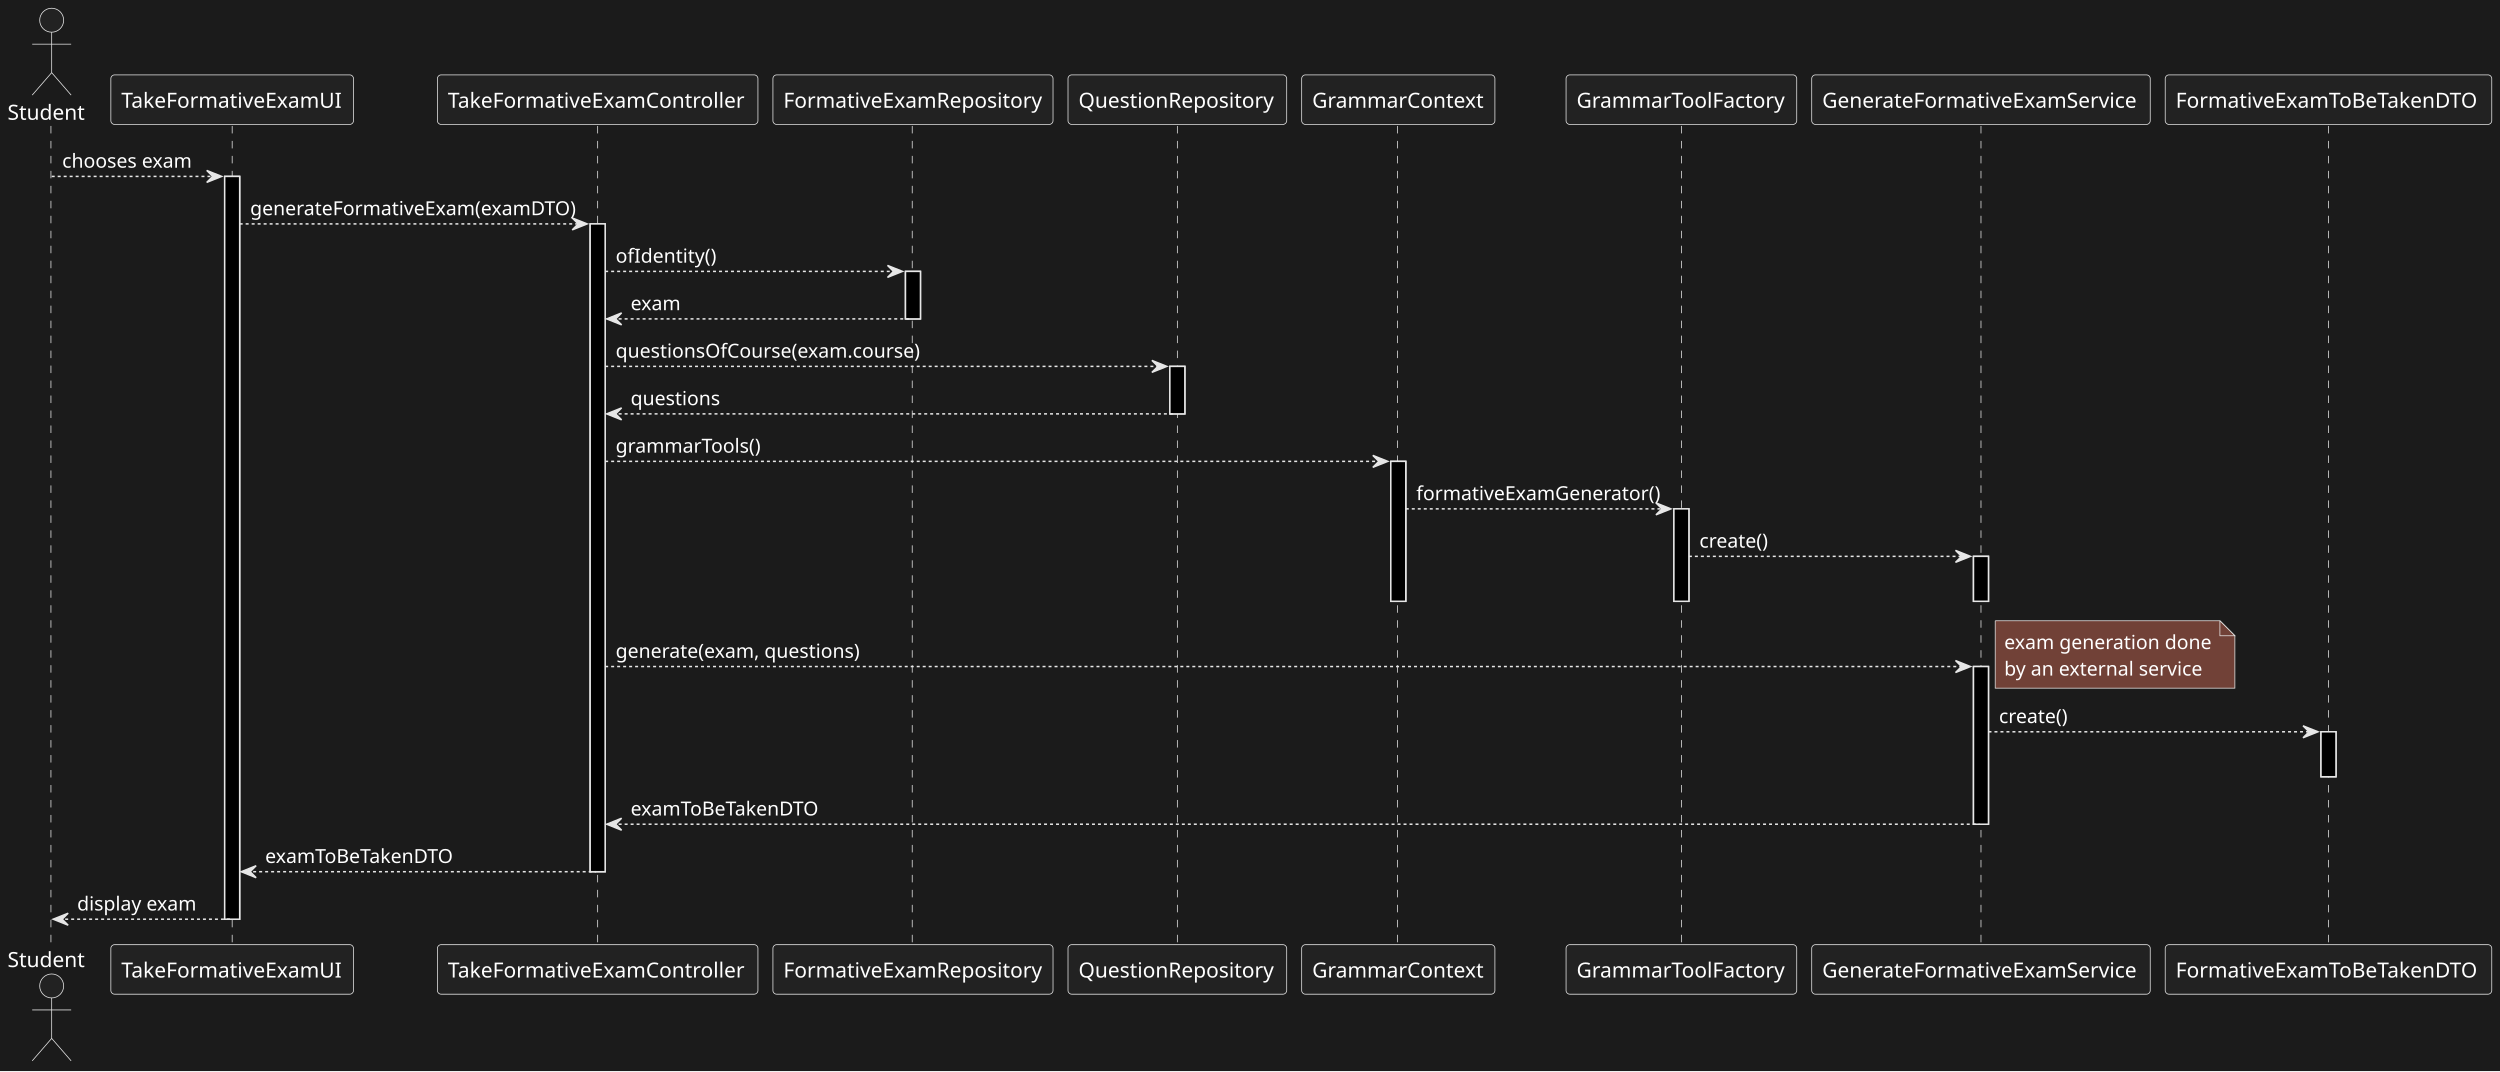
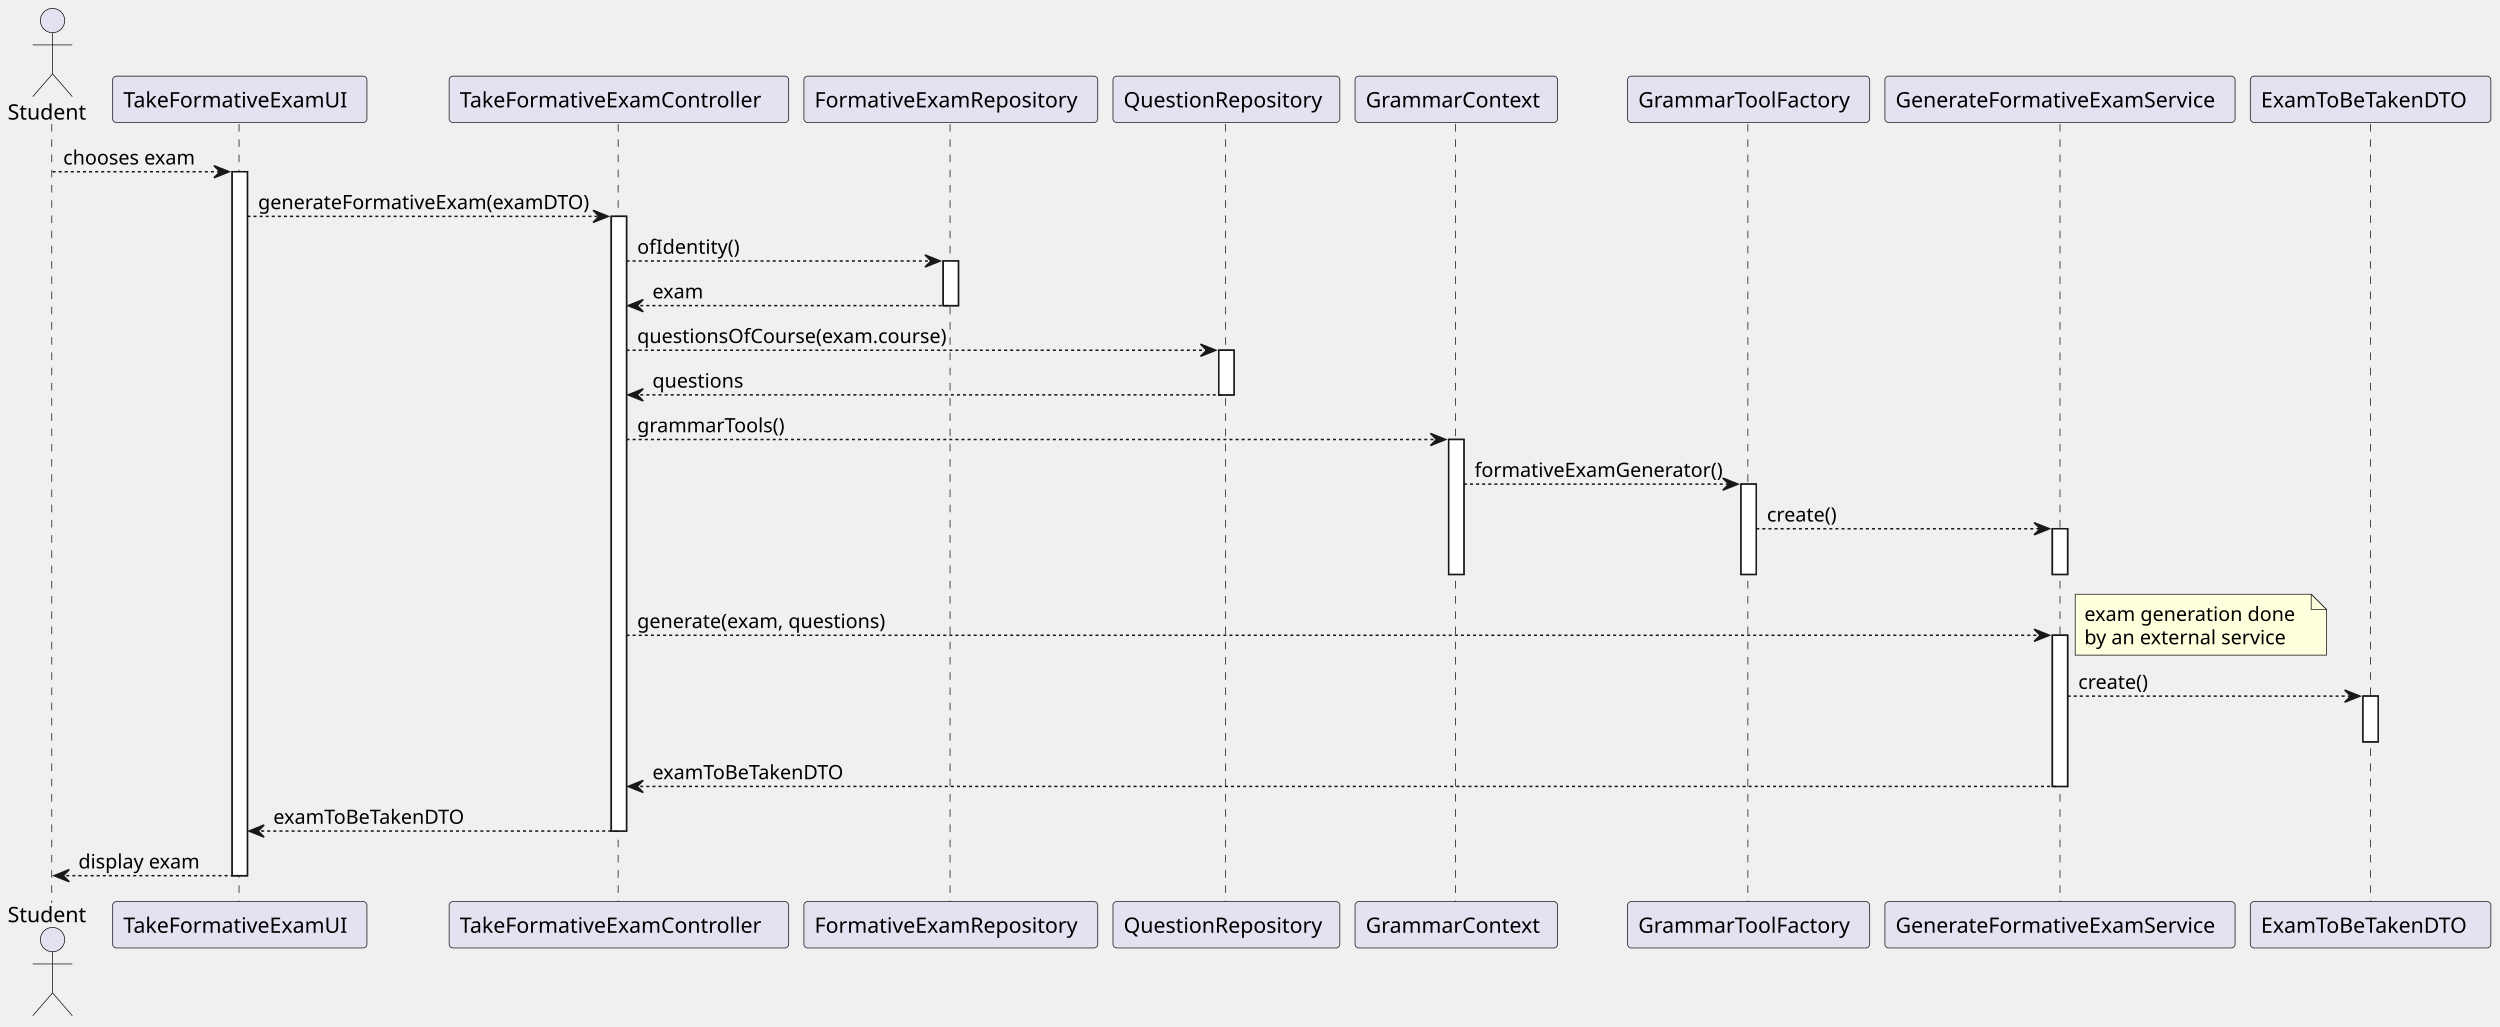
- <svg xmlns="http://www.w3.org/2000/svg" contentStyleType="text/css" height="715px" preserveAspectRatio="none" style="width:1669px;height:715px;background:#1B1B1B;" version="1.1" viewBox="0 0 1669 715" width="1669px" zoomAndPan="magnify">
+ <svg xmlns="http://www.w3.org/2000/svg" contentStyleType="text/css" height="674px" preserveAspectRatio="none" style="width:1642px;height:674px;background:#FFFFFF;" version="1.1" viewBox="0 0 1642 674" width="1642px" zoomAndPan="magnify">
  <defs />
  <g>
-     <rect fill="#1B1B1B" height="715" style="stroke:none;stroke-width:1.0;" width="1669" x="0" y="0" />
-     <rect fill="#000000" height="495.884" style="stroke:#E7E7E7;stroke-width:1.0;" width="10" x="150" y="117.774" />
-     <rect fill="#000000" height="432.472" style="stroke:#E7E7E7;stroke-width:1.0;" width="10" x="394" y="149.48" />
-     <rect fill="#000000" height="31.706" style="stroke:#E7E7E7;stroke-width:1.0;" width="10" x="604.5" y="181.186" />
-     <rect fill="#000000" height="31.706" style="stroke:#E7E7E7;stroke-width:1.0;" width="10" x="781" y="244.598" />
-     <rect fill="#000000" height="93.412" style="stroke:#E7E7E7;stroke-width:1.0;" width="10" x="928.5" y="308.01" />
-     <rect fill="#000000" height="61.706" style="stroke:#E7E7E7;stroke-width:1.0;" width="10" x="1117.5" y="339.716" />
-     <rect fill="#000000" height="30" style="stroke:#E7E7E7;stroke-width:1.0;" width="10" x="1317.5" y="371.422" />
-     <rect fill="#000000" height="105.265" style="stroke:#E7E7E7;stroke-width:1.0;" width="10" x="1317.5" y="444.981" />
-     <rect fill="#000000" height="30" style="stroke:#E7E7E7;stroke-width:1.0;" width="10" x="1549.5" y="488.54" />
-     <line style="stroke:#E7E7E7;stroke-width:0.5;stroke-dasharray:5.0,5.0;" x1="34" x2="34" y1="84.068" y2="631.658" />
-     <line style="stroke:#E7E7E7;stroke-width:0.5;stroke-dasharray:5.0,5.0;" x1="155" x2="155" y1="84.068" y2="631.658" />
-     <line style="stroke:#E7E7E7;stroke-width:0.5;stroke-dasharray:5.0,5.0;" x1="399" x2="399" y1="84.068" y2="631.658" />
-     <line style="stroke:#E7E7E7;stroke-width:0.5;stroke-dasharray:5.0,5.0;" x1="609" x2="609" y1="84.068" y2="631.658" />
-     <line style="stroke:#E7E7E7;stroke-width:0.5;stroke-dasharray:5.0,5.0;" x1="786" x2="786" y1="84.068" y2="631.658" />
-     <line style="stroke:#E7E7E7;stroke-width:0.5;stroke-dasharray:5.0,5.0;" x1="933" x2="933" y1="84.068" y2="631.658" />
-     <line style="stroke:#E7E7E7;stroke-width:0.5;stroke-dasharray:5.0,5.0;" x1="1122.5" x2="1122.5" y1="84.068" y2="631.658" />
-     <line style="stroke:#E7E7E7;stroke-width:0.5;stroke-dasharray:5.0,5.0;" x1="1322.5" x2="1322.5" y1="84.068" y2="631.658" />
-     <line style="stroke:#E7E7E7;stroke-width:0.5;stroke-dasharray:5.0,5.0;" x1="1554.5" x2="1554.5" y1="84.068" y2="631.658" />
-     <text fill="#FFFFFF" font-family="sans-serif" font-size="14" lengthAdjust="spacing" textLength="53" x="5" y="79.966">Student</text>
-     <ellipse cx="34.5" cy="13.5" fill="#222222" rx="8" ry="8" style="stroke:#E7E7E7;stroke-width:0.5;" />
-     <path d="M34.5,21.5 L34.5,48.5 M21.5,29.5 L47.5,29.5 M34.5,48.5 L21.5,63.5 M34.5,48.5 L47.5,63.5 " fill="none" style="stroke:#E7E7E7;stroke-width:0.5;" />
-     <text fill="#FFFFFF" font-family="sans-serif" font-size="14" lengthAdjust="spacing" textLength="53" x="5" y="645.624">Student</text>
-     <ellipse cx="34.5" cy="658.226" fill="#222222" rx="8" ry="8" style="stroke:#E7E7E7;stroke-width:0.5;" />
-     <path d="M34.5,666.226 L34.5,693.226 M21.5,674.226 L47.5,674.226 M34.5,693.226 L21.5,708.226 M34.5,693.226 L47.5,708.226 " fill="none" style="stroke:#E7E7E7;stroke-width:0.5;" />
-     <rect fill="#222222" height="33.068" rx="2.5" ry="2.5" style="stroke:#E7E7E7;stroke-width:0.5;" width="162" x="74" y="50" />
-     <text fill="#FFFFFF" font-family="sans-serif" font-size="14" lengthAdjust="spacing" textLength="148" x="81" y="71.966">TakeFormativeExamUI</text>
-     <rect fill="#222222" height="33.068" rx="2.5" ry="2.5" style="stroke:#E7E7E7;stroke-width:0.5;" width="162" x="74" y="630.658" />
-     <text fill="#FFFFFF" font-family="sans-serif" font-size="14" lengthAdjust="spacing" textLength="148" x="81" y="652.624">TakeFormativeExamUI</text>
-     <rect fill="#222222" height="33.068" rx="2.5" ry="2.5" style="stroke:#E7E7E7;stroke-width:0.5;" width="214" x="292" y="50" />
-     <text fill="#FFFFFF" font-family="sans-serif" font-size="14" lengthAdjust="spacing" textLength="200" x="299" y="71.966">TakeFormativeExamController</text>
-     <rect fill="#222222" height="33.068" rx="2.5" ry="2.5" style="stroke:#E7E7E7;stroke-width:0.5;" width="214" x="292" y="630.658" />
-     <text fill="#FFFFFF" font-family="sans-serif" font-size="14" lengthAdjust="spacing" textLength="200" x="299" y="652.624">TakeFormativeExamController</text>
-     <rect fill="#222222" height="33.068" rx="2.5" ry="2.5" style="stroke:#E7E7E7;stroke-width:0.5;" width="187" x="516" y="50" />
-     <text fill="#FFFFFF" font-family="sans-serif" font-size="14" lengthAdjust="spacing" textLength="173" x="523" y="71.966">FormativeExamRepository</text>
-     <rect fill="#222222" height="33.068" rx="2.5" ry="2.5" style="stroke:#E7E7E7;stroke-width:0.5;" width="187" x="516" y="630.658" />
-     <text fill="#FFFFFF" font-family="sans-serif" font-size="14" lengthAdjust="spacing" textLength="173" x="523" y="652.624">FormativeExamRepository</text>
-     <rect fill="#222222" height="33.068" rx="2.5" ry="2.5" style="stroke:#E7E7E7;stroke-width:0.5;" width="146" x="713" y="50" />
-     <text fill="#FFFFFF" font-family="sans-serif" font-size="14" lengthAdjust="spacing" textLength="132" x="720" y="71.966">QuestionRepository</text>
-     <rect fill="#222222" height="33.068" rx="2.5" ry="2.5" style="stroke:#E7E7E7;stroke-width:0.5;" width="146" x="713" y="630.658" />
-     <text fill="#FFFFFF" font-family="sans-serif" font-size="14" lengthAdjust="spacing" textLength="132" x="720" y="652.624">QuestionRepository</text>
-     <rect fill="#222222" height="33.068" rx="2.5" ry="2.5" style="stroke:#E7E7E7;stroke-width:0.5;" width="129" x="869" y="50" />
-     <text fill="#FFFFFF" font-family="sans-serif" font-size="14" lengthAdjust="spacing" textLength="115" x="876" y="71.966">GrammarContext</text>
-     <rect fill="#222222" height="33.068" rx="2.5" ry="2.5" style="stroke:#E7E7E7;stroke-width:0.5;" width="129" x="869" y="630.658" />
-     <text fill="#FFFFFF" font-family="sans-serif" font-size="14" lengthAdjust="spacing" textLength="115" x="876" y="652.624">GrammarContext</text>
-     <rect fill="#222222" height="33.068" rx="2.5" ry="2.5" style="stroke:#E7E7E7;stroke-width:0.5;" width="154" x="1045.5" y="50" />
-     <text fill="#FFFFFF" font-family="sans-serif" font-size="14" lengthAdjust="spacing" textLength="140" x="1052.5" y="71.966">GrammarToolFactory</text>
-     <rect fill="#222222" height="33.068" rx="2.5" ry="2.5" style="stroke:#E7E7E7;stroke-width:0.5;" width="154" x="1045.5" y="630.658" />
-     <text fill="#FFFFFF" font-family="sans-serif" font-size="14" lengthAdjust="spacing" textLength="140" x="1052.5" y="652.624">GrammarToolFactory</text>
-     <rect fill="#222222" height="33.068" rx="2.5" ry="2.5" style="stroke:#E7E7E7;stroke-width:0.5;" width="226" x="1209.5" y="50" />
-     <text fill="#FFFFFF" font-family="sans-serif" font-size="14" lengthAdjust="spacing" textLength="212" x="1216.5" y="71.966">GenerateFormativeExamService</text>
-     <rect fill="#222222" height="33.068" rx="2.5" ry="2.5" style="stroke:#E7E7E7;stroke-width:0.5;" width="226" x="1209.5" y="630.658" />
-     <text fill="#FFFFFF" font-family="sans-serif" font-size="14" lengthAdjust="spacing" textLength="212" x="1216.5" y="652.624">GenerateFormativeExamService</text>
-     <rect fill="#222222" height="33.068" rx="2.5" ry="2.5" style="stroke:#E7E7E7;stroke-width:0.5;" width="218" x="1445.5" y="50" />
-     <text fill="#FFFFFF" font-family="sans-serif" font-size="14" lengthAdjust="spacing" textLength="204" x="1452.5" y="71.966">FormativeExamToBeTakenDTO</text>
-     <rect fill="#222222" height="33.068" rx="2.5" ry="2.5" style="stroke:#E7E7E7;stroke-width:0.5;" width="218" x="1445.5" y="630.658" />
-     <text fill="#FFFFFF" font-family="sans-serif" font-size="14" lengthAdjust="spacing" textLength="204" x="1452.5" y="652.624">FormativeExamToBeTakenDTO</text>
-     <rect fill="#000000" height="495.884" style="stroke:#E7E7E7;stroke-width:1.0;" width="10" x="150" y="117.774" />
-     <rect fill="#000000" height="432.472" style="stroke:#E7E7E7;stroke-width:1.0;" width="10" x="394" y="149.48" />
-     <rect fill="#000000" height="31.706" style="stroke:#E7E7E7;stroke-width:1.0;" width="10" x="604.5" y="181.186" />
-     <rect fill="#000000" height="31.706" style="stroke:#E7E7E7;stroke-width:1.0;" width="10" x="781" y="244.598" />
-     <rect fill="#000000" height="93.412" style="stroke:#E7E7E7;stroke-width:1.0;" width="10" x="928.5" y="308.01" />
-     <rect fill="#000000" height="61.706" style="stroke:#E7E7E7;stroke-width:1.0;" width="10" x="1117.5" y="339.716" />
-     <rect fill="#000000" height="30" style="stroke:#E7E7E7;stroke-width:1.0;" width="10" x="1317.5" y="371.422" />
-     <rect fill="#000000" height="105.265" style="stroke:#E7E7E7;stroke-width:1.0;" width="10" x="1317.5" y="444.981" />
-     <rect fill="#000000" height="30" style="stroke:#E7E7E7;stroke-width:1.0;" width="10" x="1549.5" y="488.54" />
-     <polygon fill="#E7E7E7" points="138,113.774,148,117.774,138,121.774,142,117.774" style="stroke:#E7E7E7;stroke-width:1.0;" />
-     <line style="stroke:#E7E7E7;stroke-width:1.0;stroke-dasharray:2.0,2.0;" x1="34.5" x2="144" y1="117.774" y2="117.774" />
-     <text fill="#FFFFFF" font-family="sans-serif" font-size="13" lengthAdjust="spacing" textLength="85" x="41.5" y="111.965">chooses exam</text>
-     <polygon fill="#E7E7E7" points="382,145.48,392,149.48,382,153.48,386,149.48" style="stroke:#E7E7E7;stroke-width:1.0;" />
-     <line style="stroke:#E7E7E7;stroke-width:1.0;stroke-dasharray:2.0,2.0;" x1="160" x2="388" y1="149.48" y2="149.48" />
-     <text fill="#FFFFFF" font-family="sans-serif" font-size="13" lengthAdjust="spacing" textLength="215" x="167" y="143.671">generateFormativeExam(examDTO)</text>
-     <polygon fill="#E7E7E7" points="592.5,177.186,602.5,181.186,592.5,185.186,596.5,181.186" style="stroke:#E7E7E7;stroke-width:1.0;" />
-     <line style="stroke:#E7E7E7;stroke-width:1.0;stroke-dasharray:2.0,2.0;" x1="404" x2="598.5" y1="181.186" y2="181.186" />
-     <text fill="#FFFFFF" font-family="sans-serif" font-size="13" lengthAdjust="spacing" textLength="67" x="411" y="175.377">ofIdentity()</text>
-     <polygon fill="#E7E7E7" points="415,208.892,405,212.892,415,216.892,411,212.892" style="stroke:#E7E7E7;stroke-width:1.0;" />
-     <line style="stroke:#E7E7E7;stroke-width:1.0;stroke-dasharray:2.0,2.0;" x1="409" x2="608.5" y1="212.892" y2="212.892" />
-     <text fill="#FFFFFF" font-family="sans-serif" font-size="13" lengthAdjust="spacing" textLength="33" x="421" y="207.083">exam</text>
-     <polygon fill="#E7E7E7" points="769,240.598,779,244.598,769,248.598,773,244.598" style="stroke:#E7E7E7;stroke-width:1.0;" />
-     <line style="stroke:#E7E7E7;stroke-width:1.0;stroke-dasharray:2.0,2.0;" x1="404" x2="775" y1="244.598" y2="244.598" />
-     <text fill="#FFFFFF" font-family="sans-serif" font-size="13" lengthAdjust="spacing" textLength="199" x="411" y="238.789">questionsOfCourse(exam.course)</text>
-     <polygon fill="#E7E7E7" points="415,272.304,405,276.304,415,280.304,411,276.304" style="stroke:#E7E7E7;stroke-width:1.0;" />
-     <line style="stroke:#E7E7E7;stroke-width:1.0;stroke-dasharray:2.0,2.0;" x1="409" x2="785" y1="276.304" y2="276.304" />
-     <text fill="#FFFFFF" font-family="sans-serif" font-size="13" lengthAdjust="spacing" textLength="59" x="421" y="270.495">questions</text>
-     <polygon fill="#E7E7E7" points="916.5,304.01,926.5,308.01,916.5,312.01,920.5,308.01" style="stroke:#E7E7E7;stroke-width:1.0;" />
-     <line style="stroke:#E7E7E7;stroke-width:1.0;stroke-dasharray:2.0,2.0;" x1="404" x2="922.5" y1="308.01" y2="308.01" />
-     <text fill="#FFFFFF" font-family="sans-serif" font-size="13" lengthAdjust="spacing" textLength="96" x="411" y="302.201">grammarTools()</text>
-     <polygon fill="#E7E7E7" points="1105.5,335.716,1115.5,339.716,1105.5,343.716,1109.5,339.716" style="stroke:#E7E7E7;stroke-width:1.0;" />
-     <line style="stroke:#E7E7E7;stroke-width:1.0;stroke-dasharray:2.0,2.0;" x1="938.5" x2="1111.5" y1="339.716" y2="339.716" />
-     <text fill="#FFFFFF" font-family="sans-serif" font-size="13" lengthAdjust="spacing" textLength="160" x="945.5" y="333.907">formativeExamGenerator()</text>
-     <polygon fill="#E7E7E7" points="1305.5,367.422,1315.5,371.422,1305.5,375.422,1309.5,371.422" style="stroke:#E7E7E7;stroke-width:1.0;" />
-     <line style="stroke:#E7E7E7;stroke-width:1.0;stroke-dasharray:2.0,2.0;" x1="1127.5" x2="1311.5" y1="371.422" y2="371.422" />
-     <text fill="#FFFFFF" font-family="sans-serif" font-size="13" lengthAdjust="spacing" textLength="45" x="1134.5" y="365.613">create()</text>
-     <polygon fill="#E7E7E7" points="1305.5,440.981,1315.5,444.981,1305.5,448.981,1309.5,444.981" style="stroke:#E7E7E7;stroke-width:1.0;" />
-     <line style="stroke:#E7E7E7;stroke-width:1.0;stroke-dasharray:2.0,2.0;" x1="404" x2="1311.5" y1="444.981" y2="444.981" />
-     <text fill="#FFFFFF" font-family="sans-serif" font-size="13" lengthAdjust="spacing" textLength="160" x="411" y="439.172">generate(exam, questions)</text>
-     <path d="M1332,414.422 L1332,459.422 L1492,459.422 L1492,424.422 L1482,414.422 L1332,414.422 " fill="#714137" style="stroke:#E7E7E7;stroke-width:0.5;" />
-     <path d="M1482,414.422 L1482,424.422 L1492,424.422 L1482,414.422 " fill="#714137" style="stroke:#E7E7E7;stroke-width:0.5;" />
-     <text fill="#FFFFFF" font-family="sans-serif" font-size="13" lengthAdjust="spacing" textLength="136" x="1338" y="433.319">exam generation done</text>
-     <text fill="#FFFFFF" font-family="sans-serif" font-size="13" lengthAdjust="spacing" textLength="129" x="1338" y="451.025">by an external service</text>
-     <polygon fill="#E7E7E7" points="1537.5,484.54,1547.5,488.54,1537.5,492.54,1541.5,488.54" style="stroke:#E7E7E7;stroke-width:1.0;" />
-     <line style="stroke:#E7E7E7;stroke-width:1.0;stroke-dasharray:2.0,2.0;" x1="1327.5" x2="1543.5" y1="488.54" y2="488.54" />
-     <text fill="#FFFFFF" font-family="sans-serif" font-size="13" lengthAdjust="spacing" textLength="45" x="1334.5" y="482.731">create()</text>
-     <polygon fill="#E7E7E7" points="415,546.246,405,550.246,415,554.246,411,550.246" style="stroke:#E7E7E7;stroke-width:1.0;" />
-     <line style="stroke:#E7E7E7;stroke-width:1.0;stroke-dasharray:2.0,2.0;" x1="409" x2="1321.5" y1="550.246" y2="550.246" />
-     <text fill="#FFFFFF" font-family="sans-serif" font-size="13" lengthAdjust="spacing" textLength="125" x="421" y="544.437">examToBeTakenDTO</text>
-     <polygon fill="#E7E7E7" points="171,577.952,161,581.952,171,585.952,167,581.952" style="stroke:#E7E7E7;stroke-width:1.0;" />
-     <line style="stroke:#E7E7E7;stroke-width:1.0;stroke-dasharray:2.0,2.0;" x1="165" x2="398" y1="581.952" y2="581.952" />
-     <text fill="#FFFFFF" font-family="sans-serif" font-size="13" lengthAdjust="spacing" textLength="125" x="177" y="576.143">examToBeTakenDTO</text>
-     <polygon fill="#E7E7E7" points="45.5,609.658,35.5,613.658,45.5,617.658,41.5,613.658" style="stroke:#E7E7E7;stroke-width:1.0;" />
-     <line style="stroke:#E7E7E7;stroke-width:1.0;stroke-dasharray:2.0,2.0;" x1="39.5" x2="154" y1="613.658" y2="613.658" />
-     <text fill="#FFFFFF" font-family="sans-serif" font-size="13" lengthAdjust="spacing" textLength="78" x="51.5" y="607.849">display exam</text>
+     <rect fill="#FFFFFF" height="462.348" style="stroke:#181818;stroke-width:1.0;" width="10" x="152.5" y="112.799" />
+     <rect fill="#FFFFFF" height="403.727" style="stroke:#181818;stroke-width:1.0;" width="10" x="401.5" y="142.109" />
+     <rect fill="#FFFFFF" height="29.311" style="stroke:#181818;stroke-width:1.0;" width="10" x="619.5" y="171.42" />
+     <rect fill="#FFFFFF" height="29.311" style="stroke:#181818;stroke-width:1.0;" width="10" x="800.5" y="230.041" />
+     <rect fill="#FFFFFF" height="88.621" style="stroke:#181818;stroke-width:1.0;" width="10" x="951.5" y="288.662" />
+     <rect fill="#FFFFFF" height="59.31" style="stroke:#181818;stroke-width:1.0;" width="10" x="1143.5" y="317.973" />
+     <rect fill="#FFFFFF" height="30" style="stroke:#181818;stroke-width:1.0;" width="10" x="1348" y="347.283" />
+     <rect fill="#FFFFFF" height="99.276" style="stroke:#181818;stroke-width:1.0;" width="10" x="1348" y="417.249" />
+     <rect fill="#FFFFFF" height="30" style="stroke:#181818;stroke-width:1.0;" width="10" x="1552" y="457.215" />
+     <line style="stroke:#181818;stroke-width:0.5;stroke-dasharray:5.0,5.0;" x1="34" x2="34" y1="81.488" y2="593.146" />
+     <line style="stroke:#181818;stroke-width:0.5;stroke-dasharray:5.0,5.0;" x1="157" x2="157" y1="81.488" y2="593.146" />
+     <line style="stroke:#181818;stroke-width:0.5;stroke-dasharray:5.0,5.0;" x1="406" x2="406" y1="81.488" y2="593.146" />
+     <line style="stroke:#181818;stroke-width:0.5;stroke-dasharray:5.0,5.0;" x1="624" x2="624" y1="81.488" y2="593.146" />
+     <line style="stroke:#181818;stroke-width:0.5;stroke-dasharray:5.0,5.0;" x1="805" x2="805" y1="81.488" y2="593.146" />
+     <line style="stroke:#181818;stroke-width:0.5;stroke-dasharray:5.0,5.0;" x1="956" x2="956" y1="81.488" y2="593.146" />
+     <line style="stroke:#181818;stroke-width:0.5;stroke-dasharray:5.0,5.0;" x1="1148" x2="1148" y1="81.488" y2="593.146" />
+     <line style="stroke:#181818;stroke-width:0.5;stroke-dasharray:5.0,5.0;" x1="1353" x2="1353" y1="81.488" y2="593.146" />
+     <line style="stroke:#181818;stroke-width:0.5;stroke-dasharray:5.0,5.0;" x1="1557" x2="1557" y1="81.488" y2="593.146" />
+     <text fill="#000000" font-family="sans-serif" font-size="14" lengthAdjust="spacing" textLength="53" x="5" y="78.535">Student</text>
+     <ellipse cx="34.5" cy="13.5" fill="#E2E2F0" rx="8" ry="8" style="stroke:#181818;stroke-width:0.5;" />
+     <path d="M34.5,21.5 L34.5,48.5 M21.5,29.5 L47.5,29.5 M34.5,48.5 L21.5,63.5 M34.5,48.5 L47.5,63.5 " fill="none" style="stroke:#181818;stroke-width:0.5;" />
+     <text fill="#000000" font-family="sans-serif" font-size="14" lengthAdjust="spacing" textLength="53" x="5" y="605.682">Student</text>
+     <ellipse cx="34.5" cy="617.135" fill="#E2E2F0" rx="8" ry="8" style="stroke:#181818;stroke-width:0.5;" />
+     <path d="M34.5,625.135 L34.5,652.135 M21.5,633.135 L47.5,633.135 M34.5,652.135 L21.5,667.135 M34.5,652.135 L47.5,667.135 " fill="none" style="stroke:#181818;stroke-width:0.5;" />
+     <rect fill="#E2E2F0" height="30.488" rx="2.5" ry="2.5" style="stroke:#181818;stroke-width:0.5;" width="167" x="74" y="50" />
+     <text fill="#000000" font-family="sans-serif" font-size="14" lengthAdjust="spacing" textLength="153" x="81" y="70.535">TakeFormativeExamUI</text>
+     <rect fill="#E2E2F0" height="30.488" rx="2.5" ry="2.5" style="stroke:#181818;stroke-width:0.5;" width="167" x="74" y="592.146" />
+     <text fill="#000000" font-family="sans-serif" font-size="14" lengthAdjust="spacing" textLength="153" x="81" y="612.682">TakeFormativeExamUI</text>
+     <rect fill="#E2E2F0" height="30.488" rx="2.5" ry="2.5" style="stroke:#181818;stroke-width:0.5;" width="223" x="295" y="50" />
+     <text fill="#000000" font-family="sans-serif" font-size="14" lengthAdjust="spacing" textLength="209" x="302" y="70.535">TakeFormativeExamController</text>
+     <rect fill="#E2E2F0" height="30.488" rx="2.5" ry="2.5" style="stroke:#181818;stroke-width:0.5;" width="223" x="295" y="592.146" />
+     <text fill="#000000" font-family="sans-serif" font-size="14" lengthAdjust="spacing" textLength="209" x="302" y="612.682">TakeFormativeExamController</text>
+     <rect fill="#E2E2F0" height="30.488" rx="2.5" ry="2.5" style="stroke:#181818;stroke-width:0.5;" width="193" x="528" y="50" />
+     <text fill="#000000" font-family="sans-serif" font-size="14" lengthAdjust="spacing" textLength="179" x="535" y="70.535">FormativeExamRepository</text>
+     <rect fill="#E2E2F0" height="30.488" rx="2.5" ry="2.5" style="stroke:#181818;stroke-width:0.5;" width="193" x="528" y="592.146" />
+     <text fill="#000000" font-family="sans-serif" font-size="14" lengthAdjust="spacing" textLength="179" x="535" y="612.682">FormativeExamRepository</text>
+     <rect fill="#E2E2F0" height="30.488" rx="2.5" ry="2.5" style="stroke:#181818;stroke-width:0.5;" width="149" x="731" y="50" />
+     <text fill="#000000" font-family="sans-serif" font-size="14" lengthAdjust="spacing" textLength="135" x="738" y="70.535">QuestionRepository</text>
+     <rect fill="#E2E2F0" height="30.488" rx="2.5" ry="2.5" style="stroke:#181818;stroke-width:0.5;" width="149" x="731" y="592.146" />
+     <text fill="#000000" font-family="sans-serif" font-size="14" lengthAdjust="spacing" textLength="135" x="738" y="612.682">QuestionRepository</text>
+     <rect fill="#E2E2F0" height="30.488" rx="2.5" ry="2.5" style="stroke:#181818;stroke-width:0.5;" width="133" x="890" y="50" />
+     <text fill="#000000" font-family="sans-serif" font-size="14" lengthAdjust="spacing" textLength="119" x="897" y="70.535">GrammarContext</text>
+     <rect fill="#E2E2F0" height="30.488" rx="2.5" ry="2.5" style="stroke:#181818;stroke-width:0.5;" width="133" x="890" y="592.146" />
+     <text fill="#000000" font-family="sans-serif" font-size="14" lengthAdjust="spacing" textLength="119" x="897" y="612.682">GrammarContext</text>
+     <rect fill="#E2E2F0" height="30.488" rx="2.5" ry="2.5" style="stroke:#181818;stroke-width:0.5;" width="159" x="1069" y="50" />
+     <text fill="#000000" font-family="sans-serif" font-size="14" lengthAdjust="spacing" textLength="145" x="1076" y="70.535">GrammarToolFactory</text>
+     <rect fill="#E2E2F0" height="30.488" rx="2.5" ry="2.5" style="stroke:#181818;stroke-width:0.5;" width="159" x="1069" y="592.146" />
+     <text fill="#000000" font-family="sans-serif" font-size="14" lengthAdjust="spacing" textLength="145" x="1076" y="612.682">GrammarToolFactory</text>
+     <rect fill="#E2E2F0" height="30.488" rx="2.5" ry="2.5" style="stroke:#181818;stroke-width:0.5;" width="230" x="1238" y="50" />
+     <text fill="#000000" font-family="sans-serif" font-size="14" lengthAdjust="spacing" textLength="216" x="1245" y="70.535">GenerateFormativeExamService</text>
+     <rect fill="#E2E2F0" height="30.488" rx="2.5" ry="2.5" style="stroke:#181818;stroke-width:0.5;" width="230" x="1238" y="592.146" />
+     <text fill="#000000" font-family="sans-serif" font-size="14" lengthAdjust="spacing" textLength="216" x="1245" y="612.682">GenerateFormativeExamService</text>
+     <rect fill="#E2E2F0" height="30.488" rx="2.5" ry="2.5" style="stroke:#181818;stroke-width:0.5;" width="158" x="1478" y="50" />
+     <text fill="#000000" font-family="sans-serif" font-size="14" lengthAdjust="spacing" textLength="144" x="1485" y="70.535">ExamToBeTakenDTO</text>
+     <rect fill="#E2E2F0" height="30.488" rx="2.5" ry="2.5" style="stroke:#181818;stroke-width:0.5;" width="158" x="1478" y="592.146" />
+     <text fill="#000000" font-family="sans-serif" font-size="14" lengthAdjust="spacing" textLength="144" x="1485" y="612.682">ExamToBeTakenDTO</text>
+     <rect fill="#FFFFFF" height="462.348" style="stroke:#181818;stroke-width:1.0;" width="10" x="152.5" y="112.799" />
+     <rect fill="#FFFFFF" height="403.727" style="stroke:#181818;stroke-width:1.0;" width="10" x="401.5" y="142.109" />
+     <rect fill="#FFFFFF" height="29.311" style="stroke:#181818;stroke-width:1.0;" width="10" x="619.5" y="171.42" />
+     <rect fill="#FFFFFF" height="29.311" style="stroke:#181818;stroke-width:1.0;" width="10" x="800.5" y="230.041" />
+     <rect fill="#FFFFFF" height="88.621" style="stroke:#181818;stroke-width:1.0;" width="10" x="951.5" y="288.662" />
+     <rect fill="#FFFFFF" height="59.31" style="stroke:#181818;stroke-width:1.0;" width="10" x="1143.5" y="317.973" />
+     <rect fill="#FFFFFF" height="30" style="stroke:#181818;stroke-width:1.0;" width="10" x="1348" y="347.283" />
+     <rect fill="#FFFFFF" height="99.276" style="stroke:#181818;stroke-width:1.0;" width="10" x="1348" y="417.249" />
+     <rect fill="#FFFFFF" height="30" style="stroke:#181818;stroke-width:1.0;" width="10" x="1552" y="457.215" />
+     <polygon fill="#181818" points="140.5,108.799,150.5,112.799,140.5,116.799,144.5,112.799" style="stroke:#181818;stroke-width:1.0;" />
+     <line style="stroke:#181818;stroke-width:1.0;stroke-dasharray:2.0,2.0;" x1="34.5" x2="146.5" y1="112.799" y2="112.799" />
+     <text fill="#000000" font-family="sans-serif" font-size="13" lengthAdjust="spacing" textLength="90" x="41.5" y="108.057">chooses exam</text>
+     <polygon fill="#181818" points="389.5,138.109,399.5,142.109,389.5,146.109,393.5,142.109" style="stroke:#181818;stroke-width:1.0;" />
+     <line style="stroke:#181818;stroke-width:1.0;stroke-dasharray:2.0,2.0;" x1="162.5" x2="395.5" y1="142.109" y2="142.109" />
+     <text fill="#000000" font-family="sans-serif" font-size="13" lengthAdjust="spacing" textLength="220" x="169.5" y="137.367">generateFormativeExam(examDTO)</text>
+     <polygon fill="#181818" points="607.5,167.42,617.5,171.42,607.5,175.42,611.5,171.42" style="stroke:#181818;stroke-width:1.0;" />
+     <line style="stroke:#181818;stroke-width:1.0;stroke-dasharray:2.0,2.0;" x1="411.5" x2="613.5" y1="171.42" y2="171.42" />
+     <text fill="#000000" font-family="sans-serif" font-size="13" lengthAdjust="spacing" textLength="69" x="418.5" y="166.678">ofIdentity()</text>
+     <polygon fill="#181818" points="422.5,196.731,412.5,200.731,422.5,204.731,418.5,200.731" style="stroke:#181818;stroke-width:1.0;" />
+     <line style="stroke:#181818;stroke-width:1.0;stroke-dasharray:2.0,2.0;" x1="416.5" x2="623.5" y1="200.731" y2="200.731" />
+     <text fill="#000000" font-family="sans-serif" font-size="13" lengthAdjust="spacing" textLength="34" x="428.5" y="195.988">exam</text>
+     <polygon fill="#181818" points="788.5,226.041,798.5,230.041,788.5,234.041,792.5,230.041" style="stroke:#181818;stroke-width:1.0;" />
+     <line style="stroke:#181818;stroke-width:1.0;stroke-dasharray:2.0,2.0;" x1="411.5" x2="794.5" y1="230.041" y2="230.041" />
+     <text fill="#000000" font-family="sans-serif" font-size="13" lengthAdjust="spacing" textLength="209" x="418.5" y="225.299">questionsOfCourse(exam.course)</text>
+     <polygon fill="#181818" points="422.5,255.352,412.5,259.352,422.5,263.352,418.5,259.352" style="stroke:#181818;stroke-width:1.0;" />
+     <line style="stroke:#181818;stroke-width:1.0;stroke-dasharray:2.0,2.0;" x1="416.5" x2="804.5" y1="259.352" y2="259.352" />
+     <text fill="#000000" font-family="sans-serif" font-size="13" lengthAdjust="spacing" textLength="62" x="428.5" y="254.609">questions</text>
+     <polygon fill="#181818" points="939.5,284.662,949.5,288.662,939.5,292.662,943.5,288.662" style="stroke:#181818;stroke-width:1.0;" />
+     <line style="stroke:#181818;stroke-width:1.0;stroke-dasharray:2.0,2.0;" x1="411.5" x2="945.5" y1="288.662" y2="288.662" />
+     <text fill="#000000" font-family="sans-serif" font-size="13" lengthAdjust="spacing" textLength="99" x="418.5" y="283.92">grammarTools()</text>
+     <polygon fill="#181818" points="1131.5,313.973,1141.5,317.973,1131.5,321.973,1135.5,317.973" style="stroke:#181818;stroke-width:1.0;" />
+     <line style="stroke:#181818;stroke-width:1.0;stroke-dasharray:2.0,2.0;" x1="961.5" x2="1137.5" y1="317.973" y2="317.973" />
+     <text fill="#000000" font-family="sans-serif" font-size="13" lengthAdjust="spacing" textLength="163" x="968.5" y="313.231">formativeExamGenerator()</text>
+     <polygon fill="#181818" points="1336,343.283,1346,347.283,1336,351.283,1340,347.283" style="stroke:#181818;stroke-width:1.0;" />
+     <line style="stroke:#181818;stroke-width:1.0;stroke-dasharray:2.0,2.0;" x1="1153.5" x2="1342" y1="347.283" y2="347.283" />
+     <text fill="#000000" font-family="sans-serif" font-size="13" lengthAdjust="spacing" textLength="46" x="1160.5" y="342.541">create()</text>
+     <polygon fill="#181818" points="1336,413.249,1346,417.249,1336,421.249,1340,417.249" style="stroke:#181818;stroke-width:1.0;" />
+     <line style="stroke:#181818;stroke-width:1.0;stroke-dasharray:2.0,2.0;" x1="411.5" x2="1342" y1="417.249" y2="417.249" />
+     <text fill="#000000" font-family="sans-serif" font-size="13" lengthAdjust="spacing" textLength="166" x="418.5" y="412.507">generate(exam, questions)</text>
+     <path d="M1363,390.283 L1363,430.283 L1528,430.283 L1528,400.283 L1518,390.283 L1363,390.283 " fill="#FEFFDD" style="stroke:#181818;stroke-width:0.5;" />
+     <path d="M1518,390.283 L1518,400.283 L1528,400.283 L1518,390.283 " fill="#FEFFDD" style="stroke:#181818;stroke-width:0.5;" />
+     <text fill="#000000" font-family="sans-serif" font-size="13" lengthAdjust="spacing" textLength="140" x="1369" y="407.852">exam generation done</text>
+     <text fill="#000000" font-family="sans-serif" font-size="13" lengthAdjust="spacing" textLength="137" x="1369" y="423.162">by an external service</text>
+     <polygon fill="#181818" points="1540,453.215,1550,457.215,1540,461.215,1544,457.215" style="stroke:#181818;stroke-width:1.0;" />
+     <line style="stroke:#181818;stroke-width:1.0;stroke-dasharray:2.0,2.0;" x1="1358" x2="1546" y1="457.215" y2="457.215" />
+     <text fill="#000000" font-family="sans-serif" font-size="13" lengthAdjust="spacing" textLength="46" x="1365" y="452.473">create()</text>
+     <polygon fill="#181818" points="422.5,512.525,412.5,516.525,422.5,520.525,418.5,516.525" style="stroke:#181818;stroke-width:1.0;" />
+     <line style="stroke:#181818;stroke-width:1.0;stroke-dasharray:2.0,2.0;" x1="416.5" x2="1352" y1="516.525" y2="516.525" />
+     <text fill="#000000" font-family="sans-serif" font-size="13" lengthAdjust="spacing" textLength="130" x="428.5" y="511.783">examToBeTakenDTO</text>
+     <polygon fill="#181818" points="173.5,541.836,163.5,545.836,173.5,549.836,169.5,545.836" style="stroke:#181818;stroke-width:1.0;" />
+     <line style="stroke:#181818;stroke-width:1.0;stroke-dasharray:2.0,2.0;" x1="167.5" x2="405.5" y1="545.836" y2="545.836" />
+     <text fill="#000000" font-family="sans-serif" font-size="13" lengthAdjust="spacing" textLength="130" x="179.5" y="541.094">examToBeTakenDTO</text>
+     <polygon fill="#181818" points="45.5,571.146,35.5,575.146,45.5,579.146,41.5,575.146" style="stroke:#181818;stroke-width:1.0;" />
+     <line style="stroke:#181818;stroke-width:1.0;stroke-dasharray:2.0,2.0;" x1="39.5" x2="156.5" y1="575.146" y2="575.146" />
+     <text fill="#000000" font-family="sans-serif" font-size="13" lengthAdjust="spacing" textLength="83" x="51.5" y="570.404">display exam</text>
  </g>
</svg>
